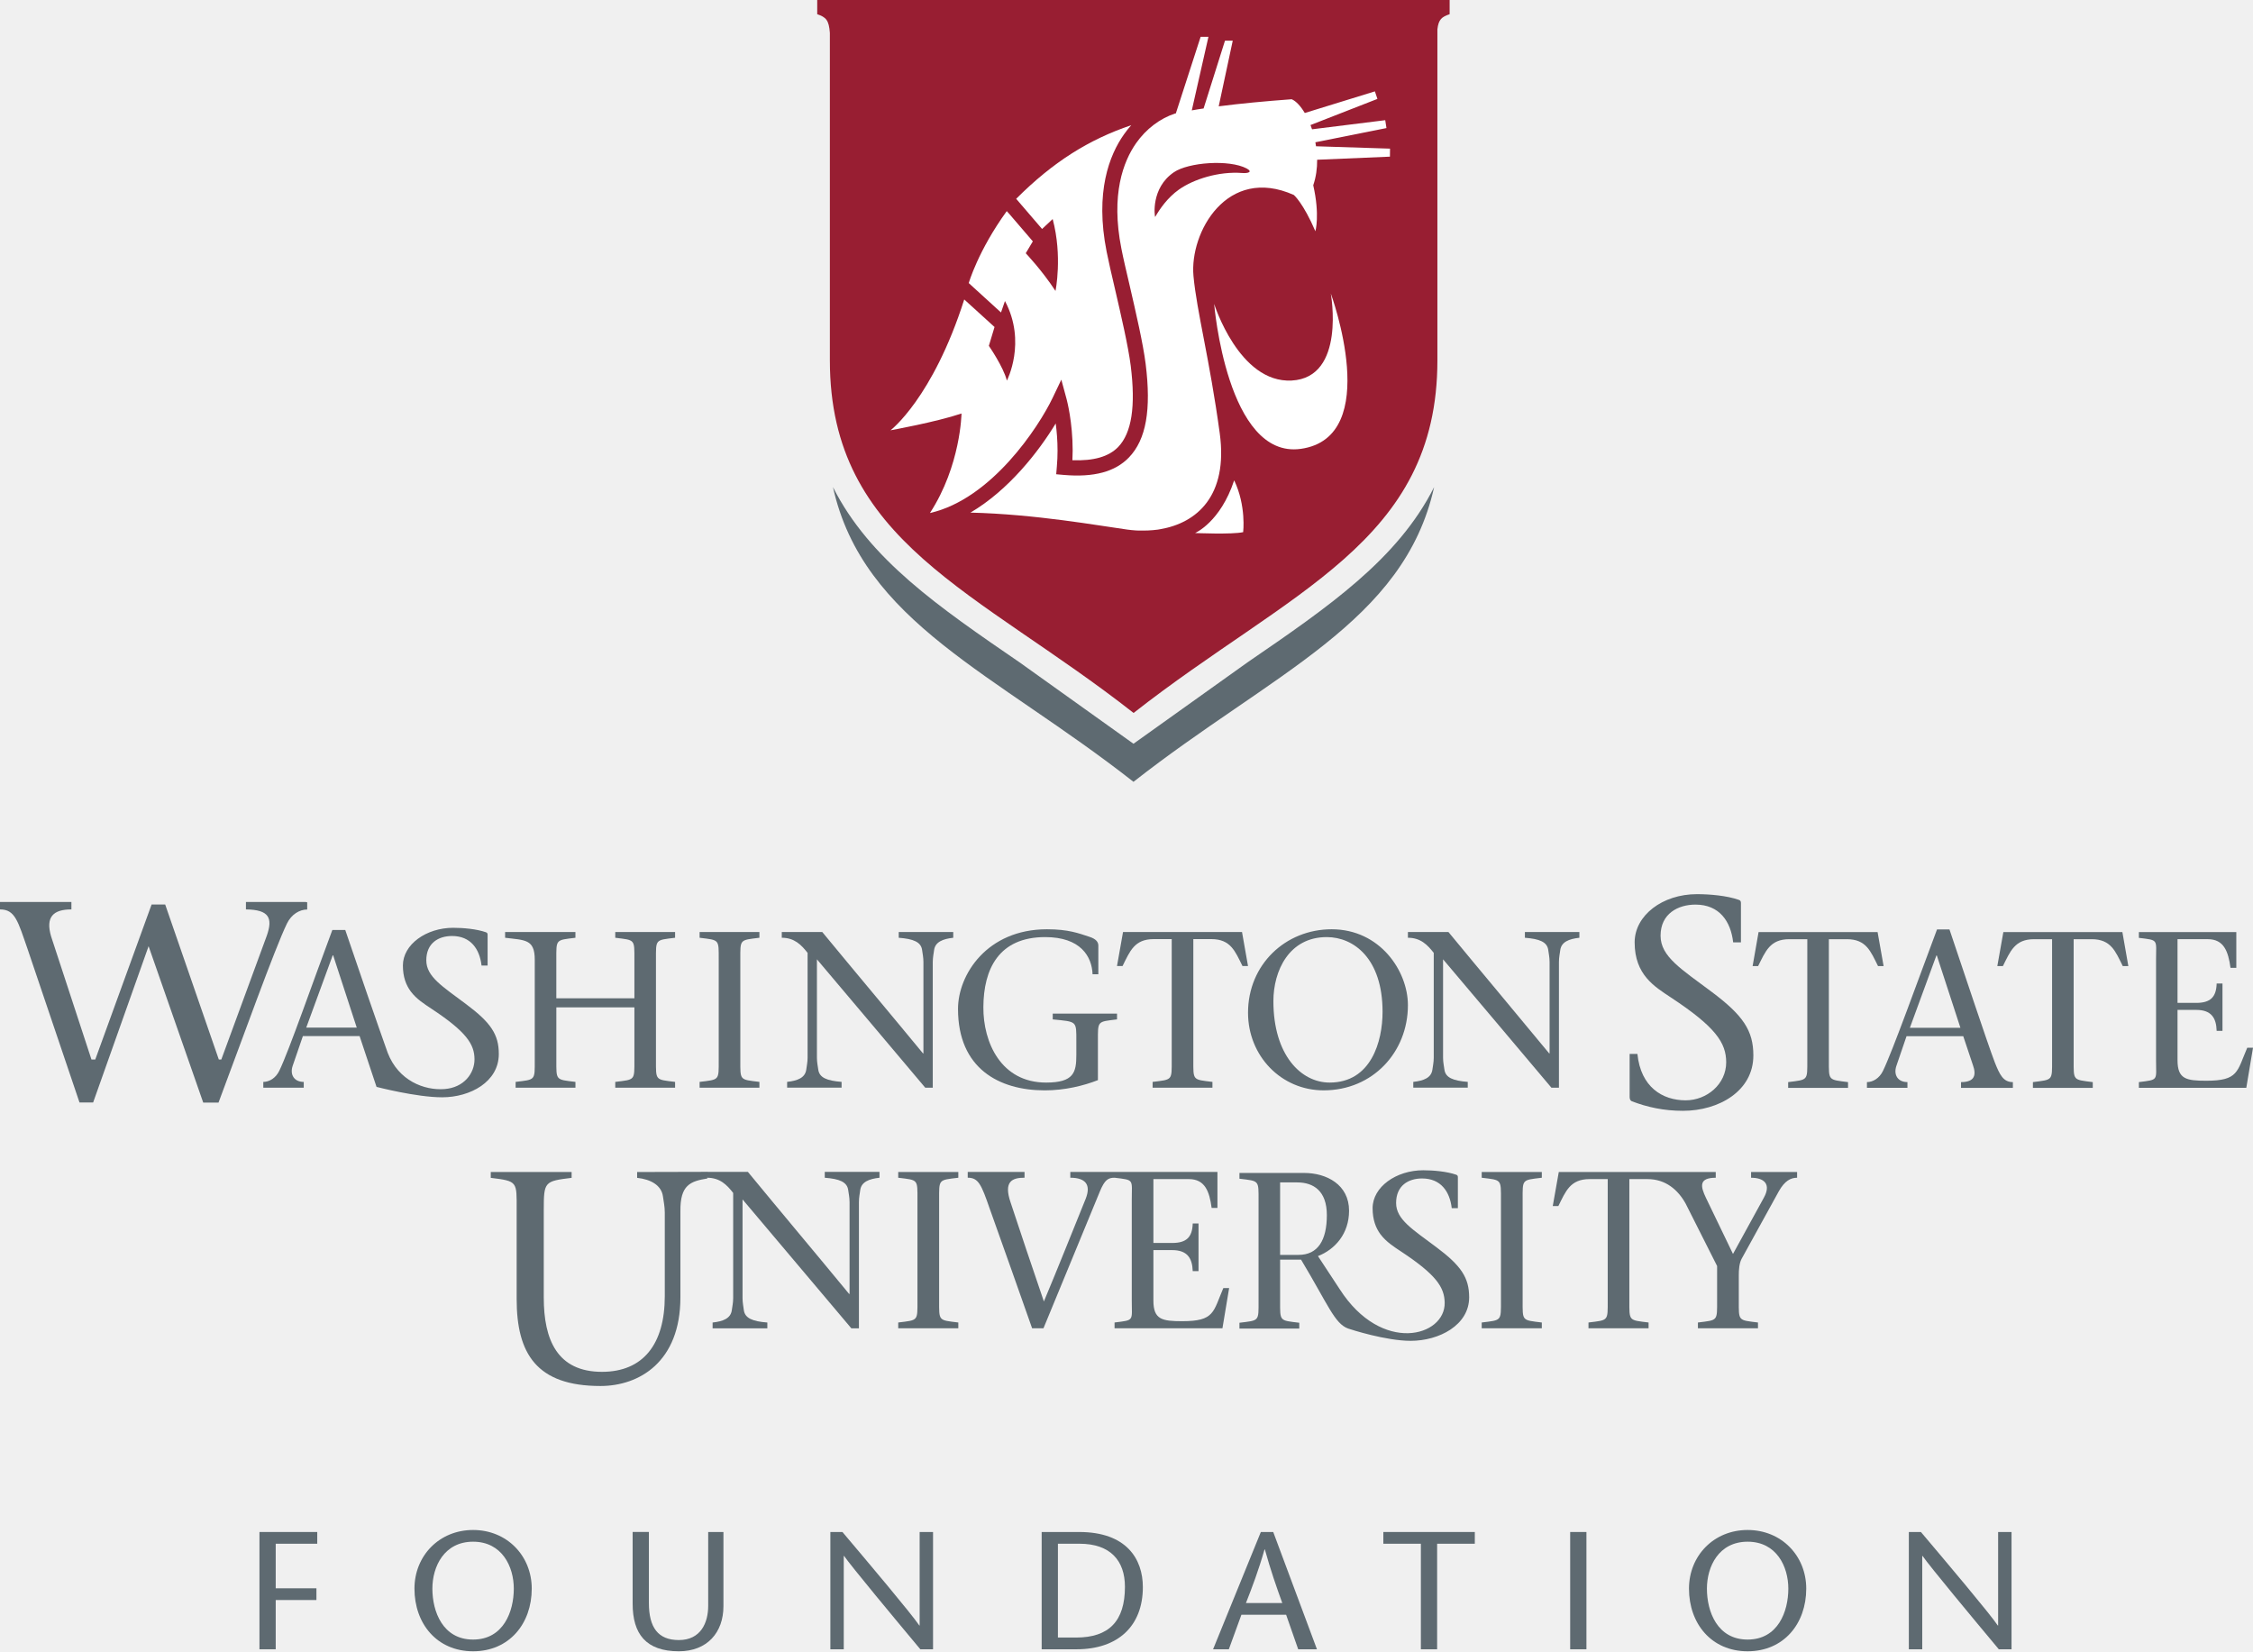
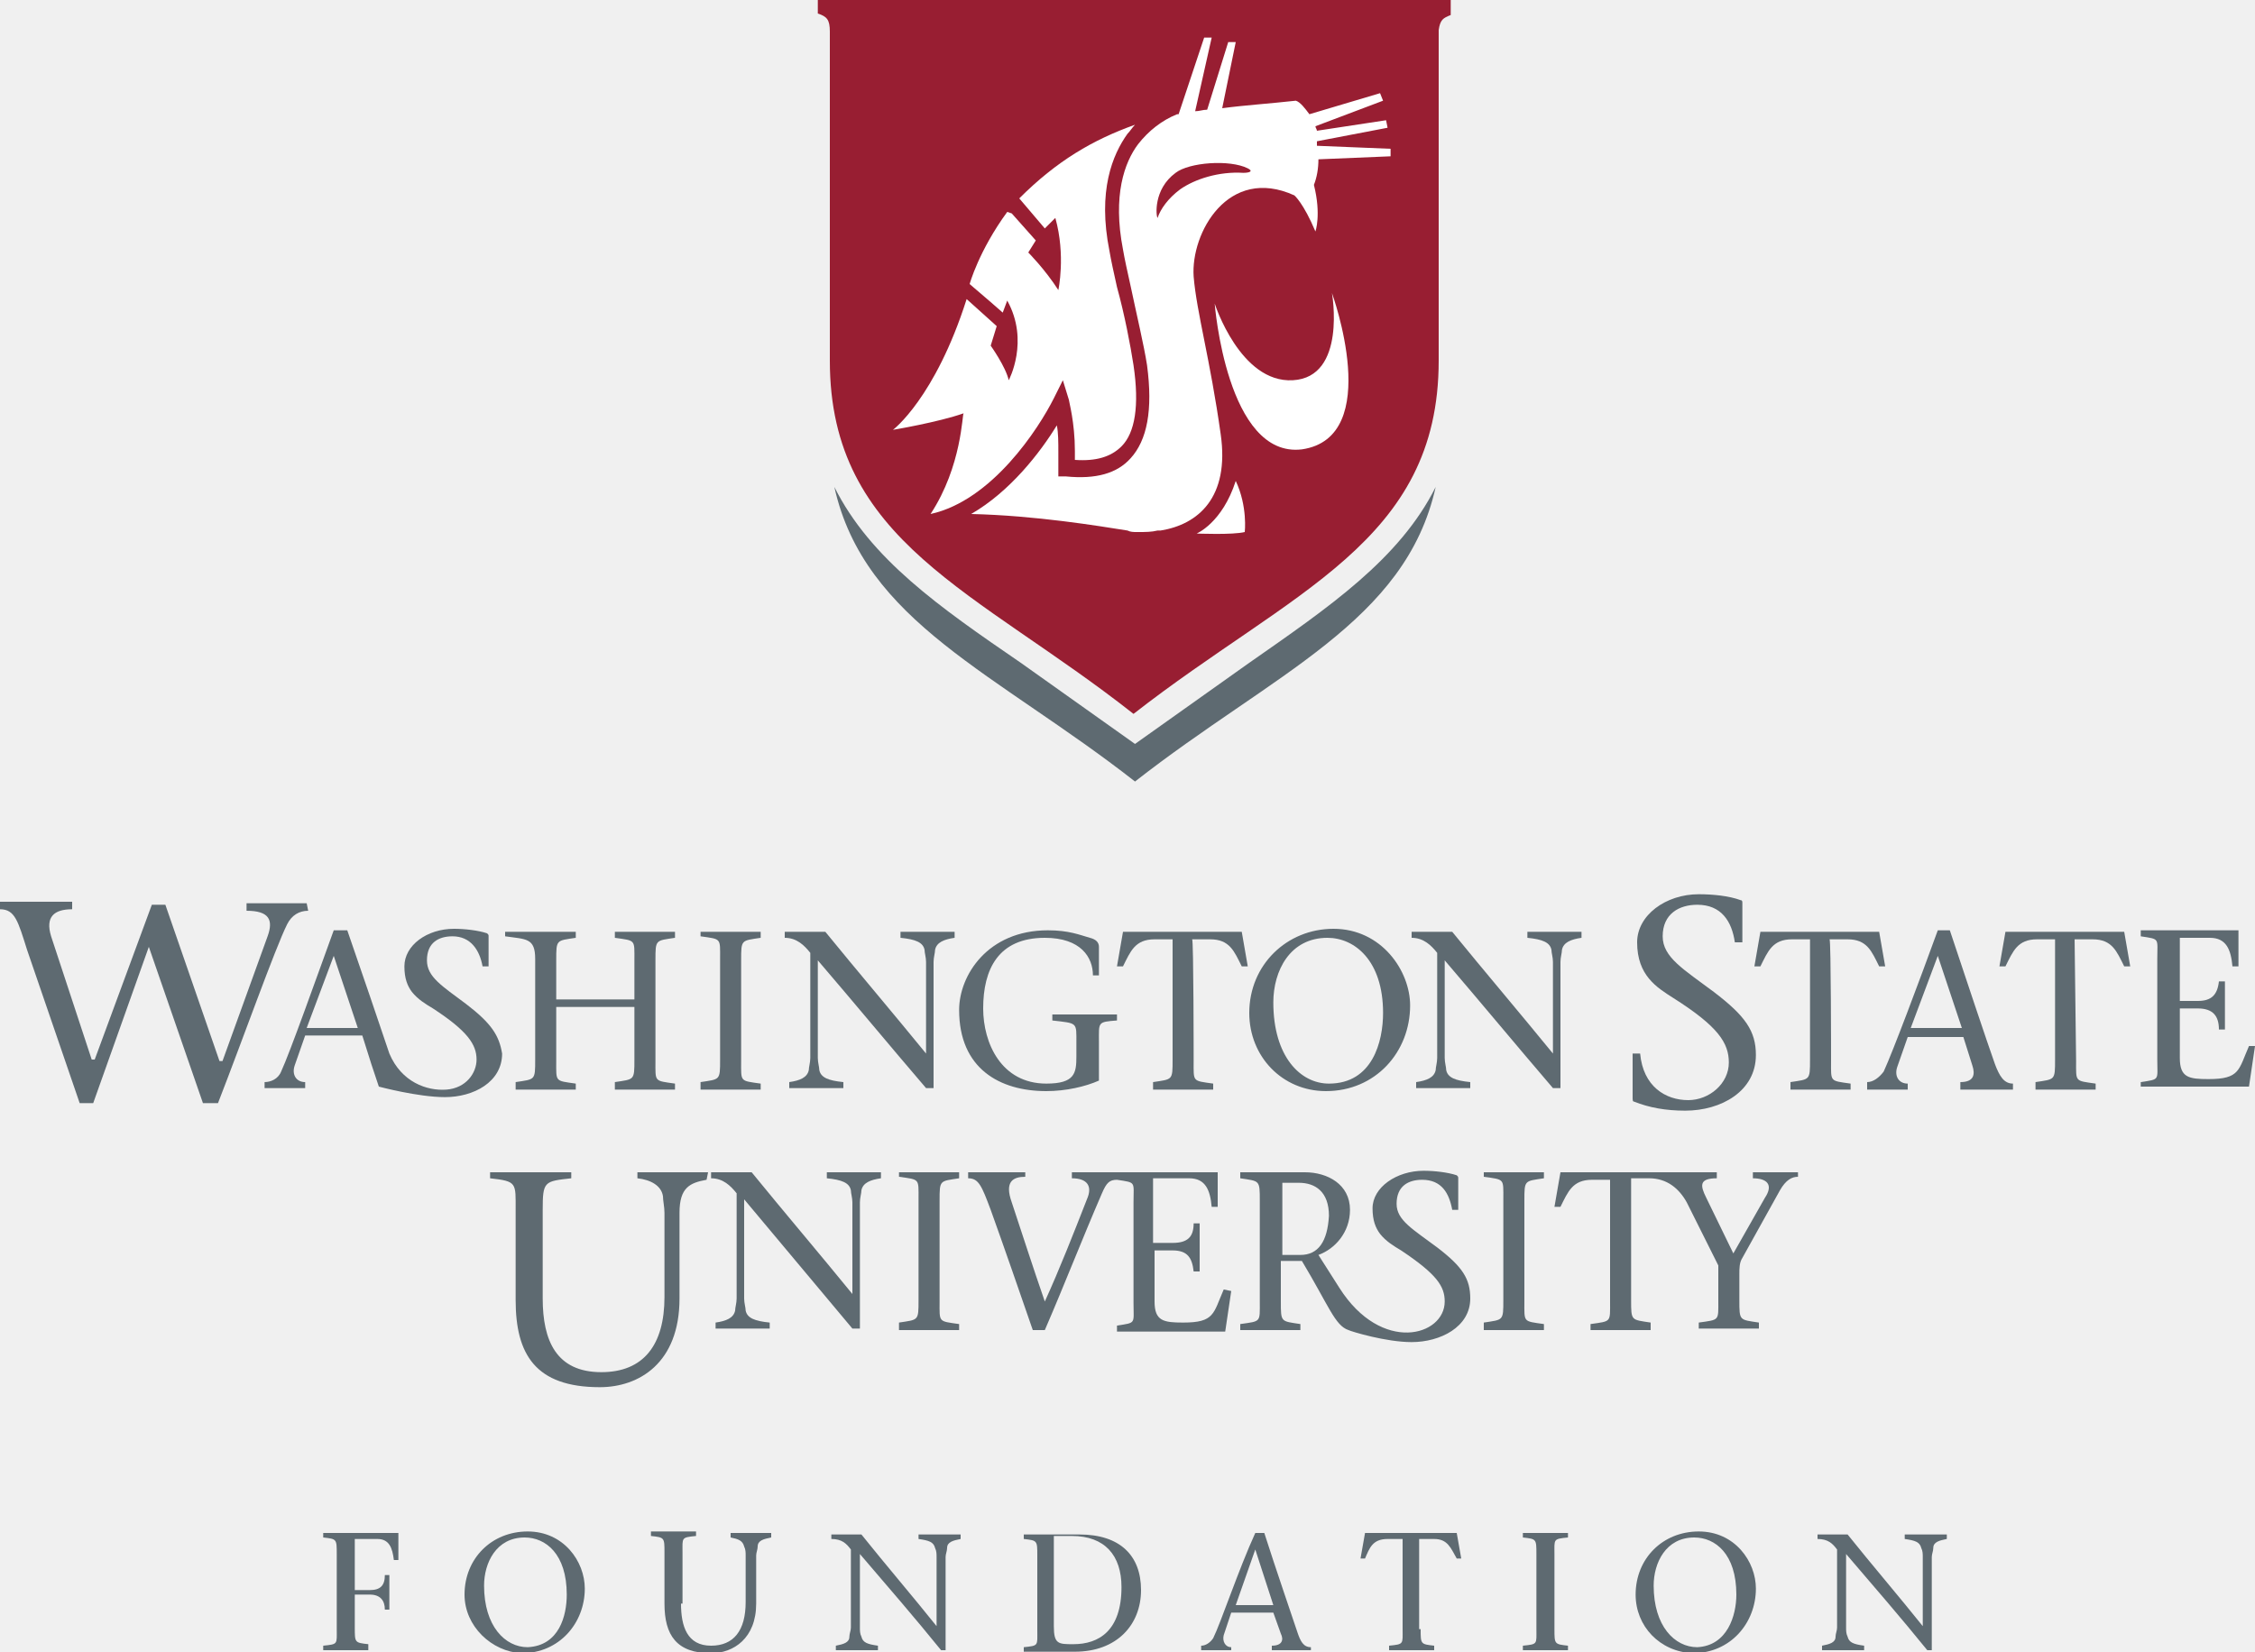
- <svg xmlns="http://www.w3.org/2000/svg" version="1.1" id="Layer_1" x="0px" y="0px" width="150px" height="109.933px" viewBox="0 0 150 109.933" enable-background="new 0 0 150 109.933" xml:space="preserve">
-   <g>
-     <path fill="#5E6A71" d="M21.123,102.772h-2.767v2.967h2.711v0.781h-2.711v3.279h-1.082v-7.808h3.848V102.772z" />
-     <path fill="#5E6A71" d="M27.594,105.761c0-2.187,1.651-3.904,3.904-3.904c2.253,0,3.904,1.717,3.904,3.904   c0,2.331-1.494,4.171-3.904,4.171C29.088,109.933,27.594,108.092,27.594,105.761z M34.208,105.761c0-1.461-0.781-3.124-2.711-3.124   c-1.929,0-2.71,1.662-2.71,3.124c0,1.528,0.691,3.391,2.71,3.391C33.517,109.152,34.208,107.289,34.208,105.761z" />
-     <path fill="#5E6A71" d="M43.202,101.991v4.729c0,1.618,0.602,2.465,1.996,2.465c1.461,0,1.952-1.16,1.952-2.275v-4.919h1.015v4.941   c0,1.751-1.083,3-2.967,3c-2.197,0-3.078-1.16-3.078-3.168v-4.774H43.202z" />
-     <path fill="#5E6A71" d="M62.121,109.799h-0.848c-1.695-2.03-4.606-5.532-5.075-6.213h-0.022v6.213h-0.892v-7.808h0.803   c1.717,2.03,4.595,5.443,5.119,6.224h0.022v-6.224h0.892V109.799z" />
-     <path fill="#5E6A71" d="M71.851,101.991c3.145,0,4.238,1.795,4.238,3.669c0,2.588-1.65,4.139-4.417,4.139h-2.32v-7.808H71.851z    M70.434,109.018h1.205c2.197,0,3.257-1.093,3.257-3.379c0-1.741-0.971-2.867-3.023-2.867h-1.439V109.018z" />
-     <path fill="#5E6A71" d="M84.769,101.991l2.911,7.808h-1.249l-0.803-2.298H82.65l-0.837,2.298h-1.049l3.18-7.808H84.769z    M85.372,106.72c-0.391-1.082-0.771-2.164-1.161-3.569h-0.021c-0.402,1.405-0.814,2.488-1.238,3.569H85.372z" />
-     <path fill="#5E6A71" d="M94.599,109.799v-7.027H92.1v-0.781h6.09v0.781h-2.509v7.027H94.599z" />
-     <path fill="#5E6A71" d="M104.539,109.799v-7.808h1.082v7.808H104.539z" />
-     <path fill="#5E6A71" d="M112.449,105.761c0-2.187,1.65-3.904,3.904-3.904c2.253,0,3.903,1.717,3.903,3.904   c0,2.331-1.494,4.171-3.903,4.171S112.449,108.092,112.449,105.761z M119.063,105.761c0-1.461-0.78-3.124-2.71-3.124   s-2.71,1.662-2.71,3.124c0,1.528,0.69,3.391,2.71,3.391C118.372,109.152,119.063,107.289,119.063,105.761z" />
-     <path fill="#5E6A71" d="M133.924,109.799h-0.848c-1.696-2.03-4.607-5.532-5.075-6.213h-0.022v6.213h-0.892v-7.808h0.803   c1.718,2.03,4.595,5.443,5.119,6.224h0.022v-6.224h0.893V109.799z" />
-   </g>
+ <svg xmlns="http://www.w3.org/2000/svg" version="1.1" id="Layer_1" x="0px" y="0px" viewBox="0 0 150 109.9" enable-background="new 0 0 150 109.9" xml:space="preserve">
  <g>
    <g>
      <g>
-         <path fill="#5E6A71" d="M95.618,83.021c-1.569-1.177-2.668-1.836-2.668-2.934c0-1.159,0.816-1.632,1.728-1.632     c1.254,0,1.85,0.879,1.976,1.979h0.408v-2.056c0-0.079-0.017-0.142-0.11-0.172c-0.628-0.219-1.521-0.297-2.196-0.297     c-1.805,0-3.371,1.112-3.371,2.525c0,0.763,0.211,1.31,0.518,1.729h-0.006c0.008,0.007,0.015,0.012,0.02,0.017     c0.382,0.507,0.903,0.831,1.365,1.139c2.354,1.554,2.883,2.386,2.902,3.404c0.044,2.264-4.196,3.455-6.988-0.895l-1.449-2.205     c1.141-0.444,2.071-1.495,2.071-3.021c0-1.734-1.496-2.514-2.988-2.514H82.52v0.384c1.332,0.159,1.272,0.089,1.272,1.463v6.66     c0,1.382,0.06,1.304-1.272,1.466v0.385h3.983v-0.385c-1.334-0.162-1.276-0.084-1.276-1.466v-2.736h1.395     c1.788,2.975,2.233,4.267,3.134,4.587c0.203,0.071,2.524,0.818,4.165,0.818c1.883,0,3.893-1.036,3.893-2.901     C97.812,85.061,97.279,84.259,95.618,83.021z M86.459,83.542h-1.232v-4.824h1.14c1.079,0,1.972,0.561,1.972,2.176     C88.338,82.567,87.745,83.542,86.459,83.542z" />
-         <path fill="#5E6A71" d="M56.68,88.431c0,0,0,0-7.243-8.582v6.575c0,0.311,0.061,0.564,0.087,0.802     c0.077,0.536,0.584,0.744,1.564,0.819v0.386h-3.644v-0.386c0.716-0.076,1.205-0.283,1.278-0.819     c0.031-0.238,0.091-0.491,0.091-0.802v-7.005c-0.415-0.535-0.88-1.011-1.724-1.011v-0.391h2.704     c2.216,2.695,4.523,5.431,6.739,8.124h0.03v-6.115c0-0.313-0.061-0.564-0.091-0.803c-0.077-0.535-0.577-0.741-1.56-0.816v-0.391     h3.643v0.391c-0.699,0.075-1.205,0.281-1.281,0.816c-0.03,0.239-0.087,0.49-0.087,0.803v8.405H56.68z" />
-         <path fill="#5E6A71" d="M62.525,86.57c0,1.386-0.06,1.309,1.278,1.474v0.386h-4.001v-0.386c1.341-0.165,1.28-0.088,1.28-1.474     v-6.692c0-1.381,0.061-1.31-1.28-1.471v-0.385h4.001v0.385c-1.337,0.161-1.278,0.09-1.278,1.471V86.57z" />
-         <path fill="#5E6A71" d="M81.447,85.752c-0.684,1.593-0.58,2.205-2.735,2.205c-1.339,0-1.921-0.106-1.921-1.372v-3.36h1.252     c0.995,0,1.339,0.523,1.366,1.4h0.386v-3.171h-0.386c-0.027,0.922-0.431,1.295-1.366,1.295h-1.252v-4.252h2.362     c1.068,0,1.368,0.816,1.515,1.917h0.386v-2.393h-6.849h-2.946v0.385c1.009,0,1.396,0.459,1.025,1.398     c-0.922,2.276-1.831,4.563-2.784,6.84c-0.772-2.259-1.634-4.816-2.21-6.572c-0.495-1.431,0.103-1.667,0.922-1.667v-0.385h-3.783     v0.385c0.717,0,0.907,0.459,1.461,2.052c0.905,2.528,1.919,5.397,2.826,7.972h0.756c1.252-3.049,2.516-6.084,3.764-9.13     c0.312-0.745,0.535-0.893,0.969-0.893c1.337,0.161,1.146,0.09,1.146,1.471v6.692c0,1.386,0.191,1.309-1.146,1.474v0.386h7.183     l0.446-2.679H81.447z" />
-         <path fill="#5E6A71" d="M101.374,86.57c0,1.386-0.063,1.309,1.277,1.474v0.386h-4.002v-0.386c1.34-0.165,1.281-0.088,1.281-1.474     v-6.692c0-1.381,0.059-1.31-1.281-1.471v-0.385h4.002v0.385c-1.341,0.161-1.277,0.09-1.277,1.471V86.57z" />
-         <path fill="#5E6A71" d="M116.583,78.022v0.385c0.877,0,1.353,0.429,0.846,1.337l-2.05,3.736l-1.801-3.736     c-0.373-0.774-0.475-1.337,0.653-1.337v-0.385h-2.492h-1.032h-6.926l-0.402,2.271h0.373c0.487-0.98,0.786-1.796,2.079-1.796     h1.208v8.073c0,1.386,0.058,1.309-1.281,1.474v0.386h4.001v-0.386c-1.337-0.165-1.28-0.088-1.28-1.474v-8.073h1.207     c1.219,0,2.039,0.727,2.541,1.632l2.094,4.154v2.287c0,1.386,0.062,1.309-1.277,1.474v0.386h3.999v-0.386     c-1.336-0.165-1.278-0.088-1.278-1.474v-1.666c0-0.37,0.03-0.789,0.18-1.085l2.482-4.506c0.402-0.715,0.804-0.906,1.22-0.906     v-0.385H116.583z" />
-         <path fill="#5E6A71" d="M47.106,78.013l-4.687,0.012v0.389c0.939,0.101,1.621,0.514,1.719,1.236     c0.04,0.317,0.122,0.657,0.122,1.077v5.56c0,3.203-1.443,5.041-4.182,5.041c-2.981,0-3.875-2.139-3.875-4.941v-5.86     c0-1.86,0.054-1.893,1.854-2.113v-0.389h-5.383v0.389c1.804,0.22,1.724,0.253,1.724,2.113v5.961c0,3.62,1.319,5.783,5.578,5.783     c2.58,0,5.324-1.6,5.324-5.902v-5.641c0-0.035,0-0.067,0-0.099c-0.018-1.736,0.657-1.989,1.794-2.173L47.106,78.013z" />
+         <path fill="#5E6A71" d="M95.6,83c-1.6-1.2-2.7-1.8-2.7-2.9c0-1.2,0.8-1.6,1.7-1.6c1.3,0,1.8,0.9,2,2h0.4v-2.1     c0-0.1,0-0.1-0.1-0.2c-0.6-0.2-1.5-0.3-2.2-0.3c-1.8,0-3.4,1.1-3.4,2.5c0,0.8,0.2,1.3,0.5,1.7h0c0,0,0,0,0,0     c0.4,0.5,0.9,0.8,1.4,1.1c2.4,1.6,2.9,2.4,2.9,3.4c0,2.3-4.2,3.5-7-0.9l-1.4-2.2c1.1-0.4,2.1-1.5,2.1-3c0-1.7-1.5-2.5-3-2.5h-4.3     v0.4c1.3,0.2,1.3,0.1,1.3,1.5v6.7c0,1.4,0.1,1.3-1.3,1.5v0.4h4v-0.4c-1.3-0.2-1.3-0.1-1.3-1.5v-2.7h1.4c1.8,3,2.2,4.3,3.1,4.6     c0.2,0.1,2.5,0.8,4.2,0.8c1.9,0,3.9-1,3.9-2.9C97.8,85.1,97.3,84.3,95.6,83z M86.5,83.5h-1.2v-4.8h1.1c1.1,0,2,0.6,2,2.2     C88.3,82.6,87.7,83.5,86.5,83.5z" />
+         <path fill="#5E6A71" d="M56.7,88.4c0,0,0,0-7.2-8.6v6.6c0,0.3,0.1,0.6,0.1,0.8c0.1,0.5,0.6,0.7,1.6,0.8v0.4h-3.6V88     c0.7-0.1,1.2-0.3,1.3-0.8c0-0.2,0.1-0.5,0.1-0.8v-7c-0.4-0.5-0.9-1-1.7-1V78h2.7c2.2,2.7,4.5,5.4,6.7,8.1h0V80     c0-0.3-0.1-0.6-0.1-0.8c-0.1-0.5-0.6-0.7-1.6-0.8V78h3.6v0.4c-0.7,0.1-1.2,0.3-1.3,0.8c0,0.2-0.1,0.5-0.1,0.8v8.4H56.7z" />
+         <path fill="#5E6A71" d="M62.5,86.6c0,1.4-0.1,1.3,1.3,1.5v0.4h-4V88c1.3-0.2,1.3-0.1,1.3-1.5v-6.7c0-1.4,0.1-1.3-1.3-1.5V78h4     v0.4c-1.3,0.2-1.3,0.1-1.3,1.5V86.6z" />
+         <path fill="#5E6A71" d="M81.4,85.8c-0.7,1.6-0.6,2.2-2.7,2.2c-1.3,0-1.9-0.1-1.9-1.4v-3.4H78c1,0,1.3,0.5,1.4,1.4h0.4v-3.2h-0.4     c0,0.9-0.4,1.3-1.4,1.3h-1.3v-4.3h2.4c1.1,0,1.4,0.8,1.5,1.9h0.4V78h-6.8h-2.9v0.4c1,0,1.4,0.5,1,1.4c-0.9,2.3-1.8,4.6-2.8,6.8     c-0.8-2.3-1.6-4.8-2.2-6.6c-0.5-1.4,0.1-1.7,0.9-1.7V78h-3.8v0.4c0.7,0,0.9,0.5,1.5,2.1c0.9,2.5,1.9,5.4,2.8,8h0.8     c1.3-3,2.5-6.1,3.8-9.1c0.3-0.7,0.5-0.9,1-0.9c1.3,0.2,1.1,0.1,1.1,1.5v6.7c0,1.4,0.2,1.3-1.1,1.5v0.4h7.2l0.4-2.7L81.4,85.8     L81.4,85.8z" />
+         <path fill="#5E6A71" d="M101.4,86.6c0,1.4-0.1,1.3,1.3,1.5v0.4h-4V88c1.3-0.2,1.3-0.1,1.3-1.5v-6.7c0-1.4,0.1-1.3-1.3-1.5V78h4     v0.4c-1.3,0.2-1.3,0.1-1.3,1.5V86.6z" />
+         <path fill="#5E6A71" d="M116.6,78v0.4c0.9,0,1.4,0.4,0.8,1.3l-2.1,3.7l-1.8-3.7c-0.4-0.8-0.5-1.3,0.7-1.3V78h-2.5h-1h-6.9     l-0.4,2.3h0.4c0.5-1,0.8-1.8,2.1-1.8h1.2v8.1c0,1.4,0.1,1.3-1.3,1.5v0.4h4V88c-1.3-0.2-1.3-0.1-1.3-1.5v-8.1h1.2     c1.2,0,2,0.7,2.5,1.6l2.1,4.2v2.3c0,1.4,0.1,1.3-1.3,1.5v0.4h4V88c-1.3-0.2-1.3-0.1-1.3-1.5v-1.7c0-0.4,0-0.8,0.2-1.1l2.5-4.5     c0.4-0.7,0.8-0.9,1.2-0.9V78H116.6z" />
+         <path fill="#5E6A71" d="M47.1,78l-4.7,0v0.4c0.9,0.1,1.6,0.5,1.7,1.2c0,0.3,0.1,0.7,0.1,1.1v5.6c0,3.2-1.4,5-4.2,5     c-3,0-3.9-2.1-3.9-4.9v-5.9c0-1.9,0.1-1.9,1.9-2.1V78h-5.4v0.4c1.8,0.2,1.7,0.3,1.7,2.1v6c0,3.6,1.3,5.8,5.6,5.8     c2.6,0,5.3-1.6,5.3-5.9v-5.6c0,0,0-0.1,0-0.1c0-1.7,0.7-2,1.8-2.2L47.1,78z" />
      </g>
      <g>
-         <path fill="#5E6A71" d="M37.04,70.56c0,1.378-0.059,1.304,1.272,1.466v0.385h-3.983v-0.385c1.333-0.162,1.274-0.088,1.274-1.466     v-6.666c0-1.375-0.642-1.3-1.974-1.463v-0.383h4.682v0.383c-1.332,0.163-1.272,0.089-1.272,1.463v2.565h5.198v-2.565     c0-1.375,0.058-1.3-1.274-1.463v-0.383h3.983v0.383c-1.332,0.163-1.274,0.089-1.274,1.463v6.666c0,1.378-0.057,1.304,1.274,1.466     v0.385h-3.983v-0.385c1.332-0.162,1.274-0.088,1.274-1.466v-3.497H37.04V70.56z" />
-         <path fill="#5E6A71" d="M49.289,70.56c0,1.378-0.061,1.304,1.271,1.466v0.385h-3.981v-0.385c1.332-0.162,1.272-0.088,1.272-1.466     v-6.666c0-1.375,0.059-1.3-1.272-1.463v-0.383h3.981v0.383c-1.332,0.163-1.271,0.089-1.271,1.463V70.56z" />
-         <path fill="#5E6A71" d="M61.6,72.411c-2.355-2.784-4.799-5.702-7.211-8.546v6.548c0,0.308,0.059,0.562,0.09,0.798     c0.073,0.534,0.575,0.738,1.552,0.814v0.385h-3.626v-0.385c0.709-0.076,1.199-0.28,1.274-0.814     c0.028-0.237,0.089-0.491,0.089-0.798v-6.976c-0.417-0.532-0.875-1.007-1.719-1.007v-0.383h2.695     c2.207,2.678,4.501,5.403,6.708,8.082h0.028v-6.083c0-0.312-0.058-0.565-0.089-0.802c-0.072-0.533-0.577-0.738-1.555-0.813     v-0.383h3.629v0.383c-0.695,0.075-1.199,0.28-1.274,0.813c-0.029,0.237-0.089,0.49-0.089,0.802v8.365H61.6z" />
-         <path fill="#5E6A71" d="M63.782,67.169c0-2.28,1.926-5.304,5.923-5.304c1.435,0,2.116,0.268,2.843,0.507     c0.413,0.134,0.577,0.338,0.577,0.576v1.911H72.74c-0.043-1.186-0.8-2.473-3.153-2.473c-3.096,0-4.104,2.132-4.116,4.663     c-0.016,2.339,1.168,5.022,4.175,5.022c1.852,0,2.014-0.683,2.014-1.837v-0.903c0-1.379,0.058-1.302-1.571-1.466v-0.384h4.28     v0.384c-1.332,0.164-1.272,0.087-1.272,1.466v2.578c-0.948,0.369-2.191,0.681-3.539,0.681     C66.522,72.589,63.782,71.138,63.782,67.169z" />
-         <path fill="#5E6A71" d="M79.449,70.56c0,1.378-0.059,1.304,1.272,1.466v0.385h-3.982v-0.385c1.331-0.162,1.272-0.088,1.272-1.466     V62.52h-1.201c-1.289,0-1.583,0.812-2.072,1.791h-0.37l0.401-2.263h7.922l0.399,2.263h-0.369     c-0.488-0.979-0.784-1.791-2.073-1.791h-1.199V70.56z" />
-         <path fill="#5E6A71" d="M83.091,67.42c0-3.2,2.488-5.555,5.568-5.555c3.212,0,5.077,2.771,5.077,5.053     c0,3.125-2.339,5.671-5.612,5.671C85.296,72.589,83.091,70.295,83.091,67.42z M92.048,67.361c0-3.539-1.909-4.975-3.717-4.975     c-2.516,0-3.551,2.25-3.551,4.264c0,3.584,1.834,5.421,3.744,5.421C91.279,72.071,92.048,69.347,92.048,67.361z" />
-         <path fill="#5E6A71" d="M103.289,72.411c-2.356-2.784-4.797-5.702-7.213-8.546v6.548c0,0.308,0.06,0.562,0.091,0.798     c0.073,0.534,0.577,0.738,1.553,0.814v0.385h-3.627v-0.385c0.711-0.076,1.199-0.28,1.273-0.814c0.03-0.237,0.09-0.491,0.09-0.798     v-6.976c-0.415-0.532-0.874-1.007-1.72-1.007v-0.383h2.697c2.207,2.678,4.499,5.403,6.708,8.082h0.027v-6.083     c0-0.312-0.059-0.565-0.089-0.802c-0.073-0.533-0.575-0.738-1.555-0.813v-0.383h3.628v0.383c-0.696,0.075-1.198,0.28-1.272,0.813     c-0.03,0.237-0.089,0.49-0.089,0.802v8.365H103.289z" />
-         <path fill="#5E6A71" d="M20.38,60.064v-0.017h-4.006v0.496c1.546,0.018,1.799,0.569,1.393,1.738l-3.032,8.254h-0.167     l-3.57-10.318h-0.905l-3.75,10.318H6.089l-2.688-8.199c-0.382-1.298,0.151-1.793,1.353-1.793v-0.496H0v0.496     c1.011,0,1.192,0.787,1.841,2.652l3.452,10.201h0.908l3.692-10.405l3.638,10.414h1.017c1.557-4.142,3.75-10.268,4.555-11.918     c0.3-0.619,0.842-0.937,1.35-0.937v-0.485H20.38z" />
-         <path fill="#5E6A71" d="M31.031,66.849c-1.558-1.169-2.649-1.823-2.649-2.915c0-1.152,0.811-1.621,1.715-1.621     c1.246,0,1.837,0.874,1.963,1.965h0.404v-2.042c0-0.079-0.016-0.14-0.11-0.172c-0.623-0.218-1.511-0.297-2.181-0.297     c-1.792,0-3.349,1.107-3.349,2.51c0,0.76,0.209,1.3,0.516,1.717h-0.005c0.005,0.006,0.012,0.011,0.019,0.018     c0.376,0.504,0.894,0.824,1.354,1.132c2.337,1.542,2.883,2.368,2.883,3.381c0,0.941-0.708,1.886-2.01,1.979     c-1.334,0.096-3.049-0.549-3.771-2.42c-0.64-1.795-1.944-5.569-2.824-8.173h-0.859c-1.229,3.274-2.894,8.072-3.532,9.374     c-0.235,0.489-0.664,0.742-1.065,0.742v0.385h0.64h2.053v-0.385c-0.65,0-0.931-0.49-0.739-1.066l0.682-1.986h3.775l0.636,1.911     l0.492,1.472c0,0,2.648,0.693,4.37,0.693c1.871,0,3.771-1.028,3.771-2.881C33.211,68.873,32.682,68.08,31.031,66.849z      M20.389,68.413l1.762-4.813h0.03l1.571,4.813H20.389z" />
+         <path fill="#5E6A71" d="M37,70.6c0,1.4-0.1,1.3,1.3,1.5v0.4h-4V72c1.3-0.2,1.3-0.1,1.3-1.5v-6.7c0-1.4-0.6-1.3-2-1.5V62h4.7v0.4     C37,62.6,37,62.5,37,63.9v2.6h5.2v-2.6c0-1.4,0.1-1.3-1.3-1.5V62h4v0.4c-1.3,0.2-1.3,0.1-1.3,1.5v6.7c0,1.4-0.1,1.3,1.3,1.5v0.4     h-4V72c1.3-0.2,1.3-0.1,1.3-1.5v-3.5H37V70.6z" />
+         <path fill="#5E6A71" d="M49.3,70.6c0,1.4-0.1,1.3,1.3,1.5v0.4h-4V72c1.3-0.2,1.3-0.1,1.3-1.5v-6.7c0-1.4,0.1-1.3-1.3-1.5V62h4     v0.4c-1.3,0.2-1.3,0.1-1.3,1.5V70.6z" />
+         <path fill="#5E6A71" d="M61.6,72.4c-2.4-2.8-4.8-5.7-7.2-8.5v6.5c0,0.3,0.1,0.6,0.1,0.8c0.1,0.5,0.6,0.7,1.6,0.8v0.4h-3.6V72     c0.7-0.1,1.2-0.3,1.3-0.8c0-0.2,0.1-0.5,0.1-0.8v-7c-0.4-0.5-0.9-1-1.7-1V62h2.7c2.2,2.7,4.5,5.4,6.7,8.1h0V64     c0-0.3-0.1-0.6-0.1-0.8c-0.1-0.5-0.6-0.7-1.6-0.8V62h3.6v0.4c-0.7,0.1-1.2,0.3-1.3,0.8c0,0.2-0.1,0.5-0.1,0.8v8.4H61.6z" />
+         <path fill="#5E6A71" d="M63.8,67.2c0-2.3,1.9-5.3,5.9-5.3c1.4,0,2.1,0.3,2.8,0.5c0.4,0.1,0.6,0.3,0.6,0.6v1.9h-0.4     c0-1.2-0.8-2.5-3.2-2.5c-3.1,0-4.1,2.1-4.1,4.7c0,2.3,1.2,5,4.2,5c1.9,0,2-0.7,2-1.8v-0.9c0-1.4,0.1-1.3-1.6-1.5v-0.4h4.3v0.4     C73,68,73.1,68,73.1,69.3v2.6c-0.9,0.4-2.2,0.7-3.5,0.7C66.5,72.6,63.8,71.1,63.8,67.2z" />
+         <path fill="#5E6A71" d="M79.4,70.6c0,1.4-0.1,1.3,1.3,1.5v0.4h-4V72c1.3-0.2,1.3-0.1,1.3-1.5v-8h-1.2c-1.3,0-1.6,0.8-2.1,1.8     h-0.4l0.4-2.3h7.9l0.4,2.3h-0.4c-0.5-1-0.8-1.8-2.1-1.8h-1.2C79.4,62.5,79.4,70.6,79.4,70.6z" />
+         <path fill="#5E6A71" d="M83.1,67.4c0-3.2,2.5-5.6,5.6-5.6c3.2,0,5.1,2.8,5.1,5.1c0,3.1-2.3,5.7-5.6,5.7     C85.3,72.6,83.1,70.3,83.1,67.4z M92,67.4c0-3.5-1.9-5-3.7-5c-2.5,0-3.6,2.2-3.6,4.3c0,3.6,1.8,5.4,3.7,5.4     C91.3,72.1,92,69.3,92,67.4z" />
+         <path fill="#5E6A71" d="M103.3,72.4c-2.4-2.8-4.8-5.7-7.2-8.5v6.5c0,0.3,0.1,0.6,0.1,0.8c0.1,0.5,0.6,0.7,1.6,0.8v0.4h-3.6V72     c0.7-0.1,1.2-0.3,1.3-0.8c0-0.2,0.1-0.5,0.1-0.8v-7c-0.4-0.5-0.9-1-1.7-1V62h2.7c2.2,2.7,4.5,5.4,6.7,8.1h0V64     c0-0.3-0.1-0.6-0.1-0.8c-0.1-0.5-0.6-0.7-1.6-0.8V62h3.6v0.4c-0.7,0.1-1.2,0.3-1.3,0.8c0,0.2-0.1,0.5-0.1,0.8v8.4H103.3z" />
+         <path fill="#5E6A71" d="M20.4,60.1L20.4,60.1l-4,0v0.5c1.5,0,1.8,0.6,1.4,1.7l-3,8.3h-0.2L11,60.2h-0.9L6.3,70.5H6.1l-2.7-8.2     C3,61,3.6,60.5,4.8,60.5V60H0v0.5c1,0,1.2,0.8,1.8,2.7l3.5,10.2h0.9L9.9,63l3.6,10.4h1c1.6-4.1,3.8-10.3,4.6-11.9     c0.3-0.6,0.8-0.9,1.4-0.9L20.4,60.1L20.4,60.1L20.4,60.1z" />
+         <path fill="#5E6A71" d="M31,66.8c-1.6-1.2-2.6-1.8-2.6-2.9c0-1.2,0.8-1.6,1.7-1.6c1.2,0,1.8,0.9,2,2h0.4v-2c0-0.1,0-0.1-0.1-0.2     c-0.6-0.2-1.5-0.3-2.2-0.3c-1.8,0-3.3,1.1-3.3,2.5c0,0.8,0.2,1.3,0.5,1.7h0c0,0,0,0,0,0c0.4,0.5,0.9,0.8,1.4,1.1     c2.3,1.5,2.9,2.4,2.9,3.4c0,0.9-0.7,1.9-2,2c-1.3,0.1-3-0.5-3.8-2.4c-0.6-1.8-1.9-5.6-2.8-8.2h-0.9c-1.2,3.3-2.9,8.1-3.5,9.4     c-0.2,0.5-0.7,0.7-1.1,0.7v0.4h0.6h2.1V72c-0.6,0-0.9-0.5-0.7-1.1l0.7-2h3.8l0.6,1.9l0.5,1.5c0,0,2.6,0.7,4.4,0.7     c1.9,0,3.8-1,3.8-2.9C33.2,68.9,32.7,68.1,31,66.8z M20.4,68.4l1.8-4.8h0l1.6,4.8H20.4z" />
      </g>
      <g>
-         <path fill="#5E6A71" d="M115.391,62.737c-0.158-1.398-0.917-2.514-2.508-2.514c-1.158,0-2.326,0.598-2.326,2.072     c0,1.395,1.395,2.23,3.389,3.726c2.109,1.574,2.789,2.59,2.789,4.245c0,2.369-2.299,3.685-4.688,3.685     c-1.277,0-2.374-0.242-3.409-0.638c-0.078-0.04-0.14-0.12-0.14-0.276v-2.872h0.518c0.222,2.21,1.672,3.088,3.21,3.088     c1.413,0,2.7-1.076,2.7-2.53c0-1.296-0.697-2.352-3.686-4.32c-1.075-0.717-2.409-1.497-2.409-3.665     c0-1.799,1.856-3.211,4.148-3.211c0.858,0,1.993,0.099,2.79,0.38c0.12,0.037,0.139,0.12,0.139,0.22v2.611H115.391z" />
-         <path fill="#5E6A71" d="M121.762,70.57c0,1.381-0.057,1.301,1.276,1.47v0.382h-3.986V72.04c1.333-0.169,1.275-0.089,1.275-1.47     v-8.044h-1.202c-1.288,0-1.585,0.815-2.073,1.792h-0.367l0.397-2.265h7.924l0.401,2.265h-0.371     c-0.488-0.977-0.784-1.792-2.071-1.792h-1.203V70.57z" />
-         <path fill="#5E6A71" d="M126.933,68.984l-0.679,1.986c-0.193,0.58,0.088,1.069,0.739,1.069v0.382h-2.696V72.04     c0.399,0,0.83-0.257,1.066-0.743c0.637-1.306,2.369-6.146,3.6-9.422h0.828c1.008,2.978,2.518,7.543,3.021,8.859     c0.329,0.826,0.564,1.306,1.201,1.306v0.382h-3.452V72.04c0.933,0,1.025-0.49,0.788-1.145l-0.64-1.911H126.933z M130.52,68.423     l-1.57-4.814h-0.029l-1.765,4.814H130.52z" />
-         <path fill="#5E6A71" d="M138.06,70.57c0,1.381-0.06,1.301,1.272,1.47v0.382h-3.985V72.04c1.334-0.169,1.276-0.089,1.276-1.47     v-8.044h-1.201c-1.29,0-1.583,0.815-2.074,1.792h-0.371l0.402-2.265h7.925l0.397,2.265h-0.371     c-0.485-0.977-0.781-1.792-2.069-1.792h-1.201V70.57z" />
-         <path fill="#5E6A71" d="M142.401,72.04c1.336-0.169,1.144-0.089,1.144-1.47v-6.667c0-1.377,0.192-1.304-1.144-1.466v-0.384h6.488     v2.381h-0.387c-0.148-1.093-0.441-1.909-1.508-1.909h-2.019v4.241h1.244c0.933,0,1.336-0.373,1.361-1.29h0.388v3.151h-0.388     c-0.025-0.876-0.367-1.394-1.361-1.394h-1.244v3.347c0,1.263,0.58,1.369,1.914,1.369c2.147,0,2.043-0.61,2.727-2.195H150     l-0.446,2.666h-7.152V72.04z" />
+         <path fill="#5E6A71" d="M115.4,62.7c-0.2-1.4-0.9-2.5-2.5-2.5c-1.2,0-2.3,0.6-2.3,2.1c0,1.4,1.4,2.2,3.4,3.7     c2.1,1.6,2.8,2.6,2.8,4.2c0,2.4-2.3,3.7-4.7,3.7c-1.3,0-2.4-0.2-3.4-0.6c-0.1,0-0.1-0.1-0.1-0.3v-2.9h0.5     c0.2,2.2,1.7,3.1,3.2,3.1c1.4,0,2.7-1.1,2.7-2.5c0-1.3-0.7-2.4-3.7-4.3c-1.1-0.7-2.4-1.5-2.4-3.7c0-1.8,1.9-3.2,4.1-3.2     c0.9,0,2,0.1,2.8,0.4c0.1,0,0.1,0.1,0.1,0.2v2.6L115.4,62.7L115.4,62.7z" />
+         <path fill="#5E6A71" d="M121.8,70.6c0,1.4-0.1,1.3,1.3,1.5v0.4h-4V72c1.3-0.2,1.3-0.1,1.3-1.5v-8h-1.2c-1.3,0-1.6,0.8-2.1,1.8     h-0.4l0.4-2.3h7.9l0.4,2.3H125c-0.5-1-0.8-1.8-2.1-1.8h-1.2C121.8,62.5,121.8,70.6,121.8,70.6z" />
+         <path fill="#5E6A71" d="M126.9,69l-0.7,2c-0.2,0.6,0.1,1.1,0.7,1.1v0.4h-2.7V72c0.4,0,0.8-0.3,1.1-0.7c0.6-1.3,2.4-6.1,3.6-9.4     h0.8c1,3,2.5,7.5,3,8.9c0.3,0.8,0.6,1.3,1.2,1.3v0.4h-3.5V72c0.9,0,1-0.5,0.8-1.1l-0.6-1.9H126.9z M130.5,68.4l-1.6-4.8h0     l-1.8,4.8H130.5z" />
+         <path fill="#5E6A71" d="M138.1,70.6c0,1.4-0.1,1.3,1.3,1.5v0.4h-4V72c1.3-0.2,1.3-0.1,1.3-1.5v-8h-1.2c-1.3,0-1.6,0.8-2.1,1.8     H133l0.4-2.3h7.9l0.4,2.3h-0.4c-0.5-1-0.8-1.8-2.1-1.8h-1.2L138.1,70.6L138.1,70.6z" />
+         <path fill="#5E6A71" d="M142.4,72c1.3-0.2,1.1-0.1,1.1-1.5v-6.7c0-1.4,0.2-1.3-1.1-1.5v-0.4h6.5v2.4h-0.4     c-0.1-1.1-0.4-1.9-1.5-1.9h-2v4.2h1.2c0.9,0,1.3-0.4,1.4-1.3h0.4v3.2h-0.4c0-0.9-0.4-1.4-1.4-1.4H145v3.3c0,1.3,0.6,1.4,1.9,1.4     c2.1,0,2-0.6,2.7-2.2h0.4l-0.4,2.7h-7.2L142.4,72L142.4,72z" />
      </g>
    </g>
    <g>
      <g>
        <g>
          <g>
-             <path fill="#5E6A71" d="M83.051,44.099l-7.586,5.415l-7.579-5.415c-5.39-3.694-10.01-6.861-12.429-11.672       c2,9.019,10.794,12.39,20.008,19.622c9.216-7.231,18.016-10.603,20.016-19.622C93.059,37.238,88.439,40.405,83.051,44.099z" />
+             <path fill="#5E6A71" d="M83.1,44.1l-7.6,5.4l-7.6-5.4c-5.4-3.7-10-6.9-12.4-11.7c2,9,10.8,12.4,20,19.6       c9.2-7.2,18-10.6,20-19.6C93.1,37.2,88.4,40.4,83.1,44.1z" />
            <g>
-               <path fill="#981E32" d="M54.409,0v0.945c0.585,0.203,0.779,0.389,0.842,1.247V23.99c0,12.125,9.84,15.328,20.221,23.474        c10.382-8.146,20.227-11.349,20.227-23.474V1.949c0.077-0.662,0.288-0.822,0.814-1.004V0H54.409z" />
+               <path fill="#981E32" d="M54.4,0v0.9c0.6,0.2,0.8,0.4,0.8,1.2V24c0,12.1,9.8,15.3,20.2,23.5C85.9,39.3,95.7,36.1,95.7,24v-22        c0.1-0.7,0.3-0.8,0.8-1V0H54.4z" />
            </g>
          </g>
        </g>
      </g>
      <g>
        <g>
          <g>
-             <path fill="#FFFFFF" d="M79.566,35.485c0,0,1.684-0.718,2.603-3.507c0.812,1.7,0.598,3.449,0.598,3.449       C82.024,35.594,79.566,35.485,79.566,35.485z" />
-             <path fill="#FFFFFF" d="M88.602,19.54c0,0,1.023,5.601-2.606,5.794c-3.504,0.183-5.16-5.103-5.16-5.103       s0.848,10.332,5.76,9.652C92.131,29.116,88.602,19.54,88.602,19.54z" />
+             <path fill="#FFFFFF" d="M79.6,35.5c0,0,1.7-0.7,2.6-3.5c0.8,1.7,0.6,3.4,0.6,3.4C82,35.6,79.6,35.5,79.6,35.5z" />
+             <path fill="#FFFFFF" d="M88.6,19.5c0,0,1,5.6-2.6,5.8c-3.5,0.2-5.2-5.1-5.2-5.1s0.8,10.3,5.8,9.7       C92.1,29.1,88.6,19.5,88.6,19.5z" />
          </g>
        </g>
-         <path fill="#FFFFFF" d="M61.915,34.152c0.002,0,0.005,0,0.007,0c4.099-0.935,7.233-5.73,8.155-7.655l0.584-1.221l0.354,1.306     c0.018,0.073,0.401,1.51,0.401,3.411c0,0.209-0.007,0.427-0.018,0.646c1.414,0.052,2.421-0.233,3.051-0.885     c0.898-0.938,1.169-2.704,0.832-5.407c-0.164-1.294-0.642-3.353-1.062-5.168c-0.218-0.928-0.42-1.805-0.542-2.425     c-0.79-3.972,0.188-6.436,1.151-7.803c0.151-0.217,0.315-0.421,0.488-0.617c-2.831,0.958-5.208,2.447-7.661,4.901l1.724,2.008     l0.706-0.66c0.664,2.49,0.187,4.786,0.187,4.786c-0.908-1.387-1.98-2.51-1.98-2.51l0.472-0.791l-1.555-1.812l-0.181-0.201     c-1.911,2.633-2.531,4.791-2.531,4.791l1.358,1.237l0.79,0.72l0.263-0.762c1.459,2.736,0.129,5.296,0.129,5.296     c-0.243-0.935-1.201-2.312-1.201-2.312l0.378-1.255l-2.017-1.833c-2.099,6.577-4.907,8.709-4.907,8.709s3.039-0.549,4.726-1.118     C64.014,27.528,63.967,30.994,61.915,34.152z" />
-         <path fill="#FFFFFF" d="M92.539,10.429l-4.846,0.206c0.005,0.574-0.073,1.151-0.26,1.698c0.453,1.985,0.143,3.063,0.143,3.063     c-0.813-1.893-1.435-2.416-1.435-2.416c-4.448-1.987-6.948,2.5-6.682,5.393c0.22,2.376,1.077,5.532,1.75,10.48     c0.566,4.165-1.537,5.963-3.959,6.377c-0.052,0.009-0.103,0.02-0.156,0.027c-0.013,0-0.024,0.005-0.037,0.005     c-0.391,0.051-0.811,0.069-1.251,0.057c-0.016,0-0.031,0-0.043,0c-0.049,0-0.098-0.006-0.145-0.006     c-0.188-0.013-0.376-0.031-0.561-0.056C73.176,35,68.961,34.231,64.61,34.126c2.559-1.501,4.562-4.093,5.677-5.935     c0.068,0.511,0.122,1.132,0.122,1.817c0,0.342-0.014,0.698-0.047,1.066l-0.042,0.499l0.5,0.045     c2.003,0.174,3.427-0.208,4.347-1.169c1.141-1.188,1.49-3.167,1.107-6.229c-0.169-1.348-0.652-3.431-1.077-5.271     c-0.216-0.921-0.42-1.791-0.537-2.396c-0.72-3.62,0.136-5.819,0.982-7.025c0.667-0.947,1.584-1.638,2.59-1.971     c0.018-0.001,0.033-0.007,0.053-0.007l1.65-5.097h0.52l-1.108,4.896c0.258-0.049,0.52-0.089,0.786-0.128l1.424-4.514h0.517     l-0.935,4.372c1.479-0.192,3.08-0.339,4.858-0.472c0.289,0.121,0.596,0.452,0.873,0.916l4.667-1.44l0.169,0.502l-4.456,1.74     c0.035,0.091,0.068,0.188,0.103,0.283l4.873-0.607l0.082,0.525l-4.733,0.946c0.018,0.089,0.031,0.177,0.044,0.266l4.926,0.157     L92.539,10.429z M78.499,12.614c0.977-0.686,2.64-1.216,4.198-1.097c0.397,0.033,0.73-0.071,0.303-0.302     c-1.168-0.615-3.885-0.407-4.848,0.254c-1.542,1.055-1.281,2.931-1.244,2.976C77.215,13.908,77.737,13.152,78.499,12.614z" />
+         <path fill="#FFFFFF" d="M61.9,34.2C61.9,34.2,61.9,34.2,61.9,34.2c4.1-0.9,7.2-5.7,8.2-7.7l0.6-1.2l0.4,1.3     c0,0.1,0.4,1.5,0.4,3.4c0,0.2,0,0.4,0,0.6c1.4,0.1,2.4-0.2,3.1-0.9c0.9-0.9,1.2-2.7,0.8-5.4c-0.2-1.3-0.6-3.4-1.1-5.2     c-0.2-0.9-0.4-1.8-0.5-2.4c-0.8-4,0.2-6.4,1.2-7.8c0.2-0.2,0.3-0.4,0.5-0.6c-2.8,1-5.2,2.4-7.7,4.9l1.7,2l0.7-0.7     c0.7,2.5,0.2,4.8,0.2,4.8c-0.9-1.4-2-2.5-2-2.5l0.5-0.8l-1.6-1.8L67,14.1c-1.9,2.6-2.5,4.8-2.5,4.8l1.4,1.2l0.8,0.7l0.3-0.8     c1.5,2.7,0.1,5.3,0.1,5.3c-0.2-0.9-1.2-2.3-1.2-2.3l0.4-1.3l-2-1.8c-2.1,6.6-4.9,8.7-4.9,8.7s3-0.5,4.7-1.1     C64,27.5,64,31,61.9,34.2z" />
+         <path fill="#FFFFFF" d="M92.5,10.4l-4.8,0.2c0,0.6-0.1,1.2-0.3,1.7c0.5,2,0.1,3.1,0.1,3.1c-0.8-1.9-1.4-2.4-1.4-2.4     c-4.4-2-6.9,2.5-6.7,5.4c0.2,2.4,1.1,5.5,1.8,10.5c0.6,4.2-1.5,6-4,6.4c-0.1,0-0.1,0-0.2,0c0,0,0,0,0,0c-0.4,0.1-0.8,0.1-1.3,0.1     c0,0,0,0,0,0c0,0-0.1,0-0.1,0c-0.2,0-0.4,0-0.6-0.1c-1.9-0.3-6.1-1-10.4-1.1c2.6-1.5,4.6-4.1,5.7-5.9c0.1,0.5,0.1,1.1,0.1,1.8     c0,0.3,0,0.7,0,1.1l0,0.5l0.5,0c2,0.2,3.4-0.2,4.3-1.2c1.1-1.2,1.5-3.2,1.1-6.2c-0.2-1.3-0.7-3.4-1.1-5.3     c-0.2-0.9-0.4-1.8-0.5-2.4c-0.7-3.6,0.1-5.8,1-7c0.7-0.9,1.6-1.6,2.6-2c0,0,0,0,0.1,0l1.7-5.1h0.5l-1.1,4.9     c0.3,0,0.5-0.1,0.8-0.1l1.4-4.5h0.5l-0.9,4.4c1.5-0.2,3.1-0.3,4.9-0.5c0.3,0.1,0.6,0.5,0.9,0.9l4.7-1.4l0.2,0.5l-4.5,1.7     c0,0.1,0.1,0.2,0.1,0.3L92.2,8l0.1,0.5l-4.7,0.9c0,0.1,0,0.2,0,0.3l4.9,0.2L92.5,10.4z M78.5,12.6c1-0.7,2.6-1.2,4.2-1.1     c0.4,0,0.7-0.1,0.3-0.3c-1.2-0.6-3.9-0.4-4.8,0.3c-1.5,1.1-1.3,2.9-1.2,3C77.2,13.9,77.7,13.2,78.5,12.6z" />
      </g>
    </g>
  </g>
+   <g>
+     <path fill="#5E6A71" d="M23.6,105.8h1c0.7,0,1-0.3,1-1h0.3v2.3h-0.3c0-0.6-0.3-1-1-1h-1v2.2c0,1,0,1,0.9,1.1v0.4h-3v-0.3   c1-0.1,0.9-0.1,0.9-1.1v-5c0-1,0-1-0.9-1.1V102h5v1.8h-0.3c-0.1-0.8-0.3-1.4-1.1-1.4h-1.5V105.8z" />
+     <path fill="#5E6A71" d="M30.9,106.1c0-2.4,1.8-4.2,4.2-4.2c2.4,0,3.8,2,3.8,3.8c0,2.3-1.7,4.3-4.2,4.3   C32.7,109.9,30.9,108.2,30.9,106.1z M37.7,106.1c0-2.7-1.4-3.8-2.8-3.8c-1.9,0-2.7,1.7-2.7,3.2c0,2.7,1.4,4.1,2.9,4.1   C37.2,109.5,37.7,107.5,37.7,106.1z" />
+     <path fill="#5E6A71" d="M45.3,106.7c0,1.5,0.4,2.8,2,2.8c1.5,0,2.3-1,2.3-2.9v-3.1c0-0.2,0-0.4-0.1-0.6c-0.1-0.4-0.4-0.5-0.9-0.6   V102h2.7v0.3c-0.5,0.1-0.9,0.2-0.9,0.6c0,0.2-0.1,0.4-0.1,0.6v3.2c0,2.3-1.5,3.3-3,3.3c-2.3,0-3.1-1.2-3.1-3.3v-3.4   c0-1,0-1-0.9-1.1v-0.3h3v0.3c-1,0.1-0.9,0.1-0.9,1.1v3.4H45.3z" />
+     <path fill="#5E6A71" d="M62.6,109.8c-1.7-2.1-3.6-4.3-5.4-6.4v4.9c0,0.2,0,0.4,0.1,0.6c0.1,0.4,0.4,0.5,1.1,0.6v0.3h-2.8v-0.3   c0.5-0.1,0.9-0.2,0.9-0.6c0-0.2,0.1-0.4,0.1-0.6v-5.2c-0.3-0.4-0.6-0.7-1.3-0.7v-0.3h2c1.6,2,3.4,4.1,5,6.1l0,0v-4.6   c0-0.2,0-0.4-0.1-0.6c-0.1-0.4-0.4-0.5-1.1-0.6v-0.3h2.8v0.3c-0.5,0.1-0.9,0.2-0.9,0.6c0,0.2-0.1,0.4-0.1,0.6v6.2H62.6z" />
+     <path fill="#5E6A71" d="M68.1,102.1h3.7c2.7,0,4.1,1.4,4.1,3.7s-1.6,4.1-4.4,4.1h-3.4v-0.3c1-0.1,0.9-0.1,0.9-1.1v-5   c0-1,0-1-0.9-1.1L68.1,102.1L68.1,102.1z M70.1,108.2c0,1.2,0.3,1.2,1.3,1.2c1.7,0,3.2-0.9,3.2-3.8c0-2.1-1.1-3.4-3.3-3.4h-1.2   L70.1,108.2L70.1,108.2z" />
+     <path fill="#5E6A71" d="M81.9,107.3l-0.5,1.5c-0.1,0.4,0.1,0.8,0.5,0.8v0.2h-2v-0.3c0.3,0,0.6-0.2,0.8-0.5c0.5-1,1.7-4.6,2.8-7h0.6   c0.7,2.2,1.9,5.7,2.2,6.6c0.2,0.6,0.4,1,0.9,1v0.2h-2.6v-0.3c0.7,0,0.8-0.4,0.6-0.8l-0.5-1.4H81.9z M84.7,106.8l-1.2-3.7l0,0   l-1.3,3.7H84.7z" />
+     <path fill="#5E6A71" d="M94.5,108.4c0,1,0,1,0.9,1.1v0.3h-3v-0.3c1-0.1,0.9-0.1,0.9-1.1v-6h-1c-1,0-1.2,0.6-1.5,1.3h-0.3l0.3-1.7   h6.1l0.3,1.7h-0.3c-0.4-0.7-0.6-1.3-1.5-1.3h-1v6H94.5z" />
+     <path fill="#5E6A71" d="M103.4,108.4c0,1,0,1,0.9,1.1v0.3h-3v-0.3c1-0.1,0.9-0.1,0.9-1.1v-5c0-1,0-1-0.9-1.1V102h3v0.3   c-1,0.1-0.9,0.1-0.9,1.1V108.4z" />
+     <path fill="#5E6A71" d="M108.8,106.1c0-2.4,1.8-4.2,4.2-4.2c2.4,0,3.8,2,3.8,3.8c0,2.3-1.7,4.3-4.2,4.3   C110.4,109.9,108.8,108.2,108.8,106.1z M115.5,106.1c0-2.7-1.4-3.8-2.8-3.8c-1.9,0-2.7,1.7-2.7,3.2c0,2.7,1.4,4.1,2.9,4.1   C114.9,109.5,115.5,107.5,115.5,106.1z" />
+     <path fill="#5E6A71" d="M128.2,109.8c-1.7-2.1-3.6-4.3-5.4-6.4v4.9c0,0.2,0,0.4,0.1,0.6c0.1,0.4,0.4,0.5,1.1,0.6v0.3h-2.8v-0.3   c0.5-0.1,0.9-0.2,0.9-0.6c0-0.2,0.1-0.4,0.1-0.6v-5.2c-0.3-0.4-0.6-0.7-1.3-0.7v-0.3h2c1.6,2,3.4,4.1,5,6.1l0,0v-4.6   c0-0.2,0-0.4-0.1-0.6c-0.1-0.4-0.4-0.5-1.1-0.6v-0.3h2.8v0.3c-0.5,0.1-0.9,0.2-0.9,0.6c0,0.2-0.1,0.4-0.1,0.6v6.2H128.2z" />
+   </g>
</svg>
